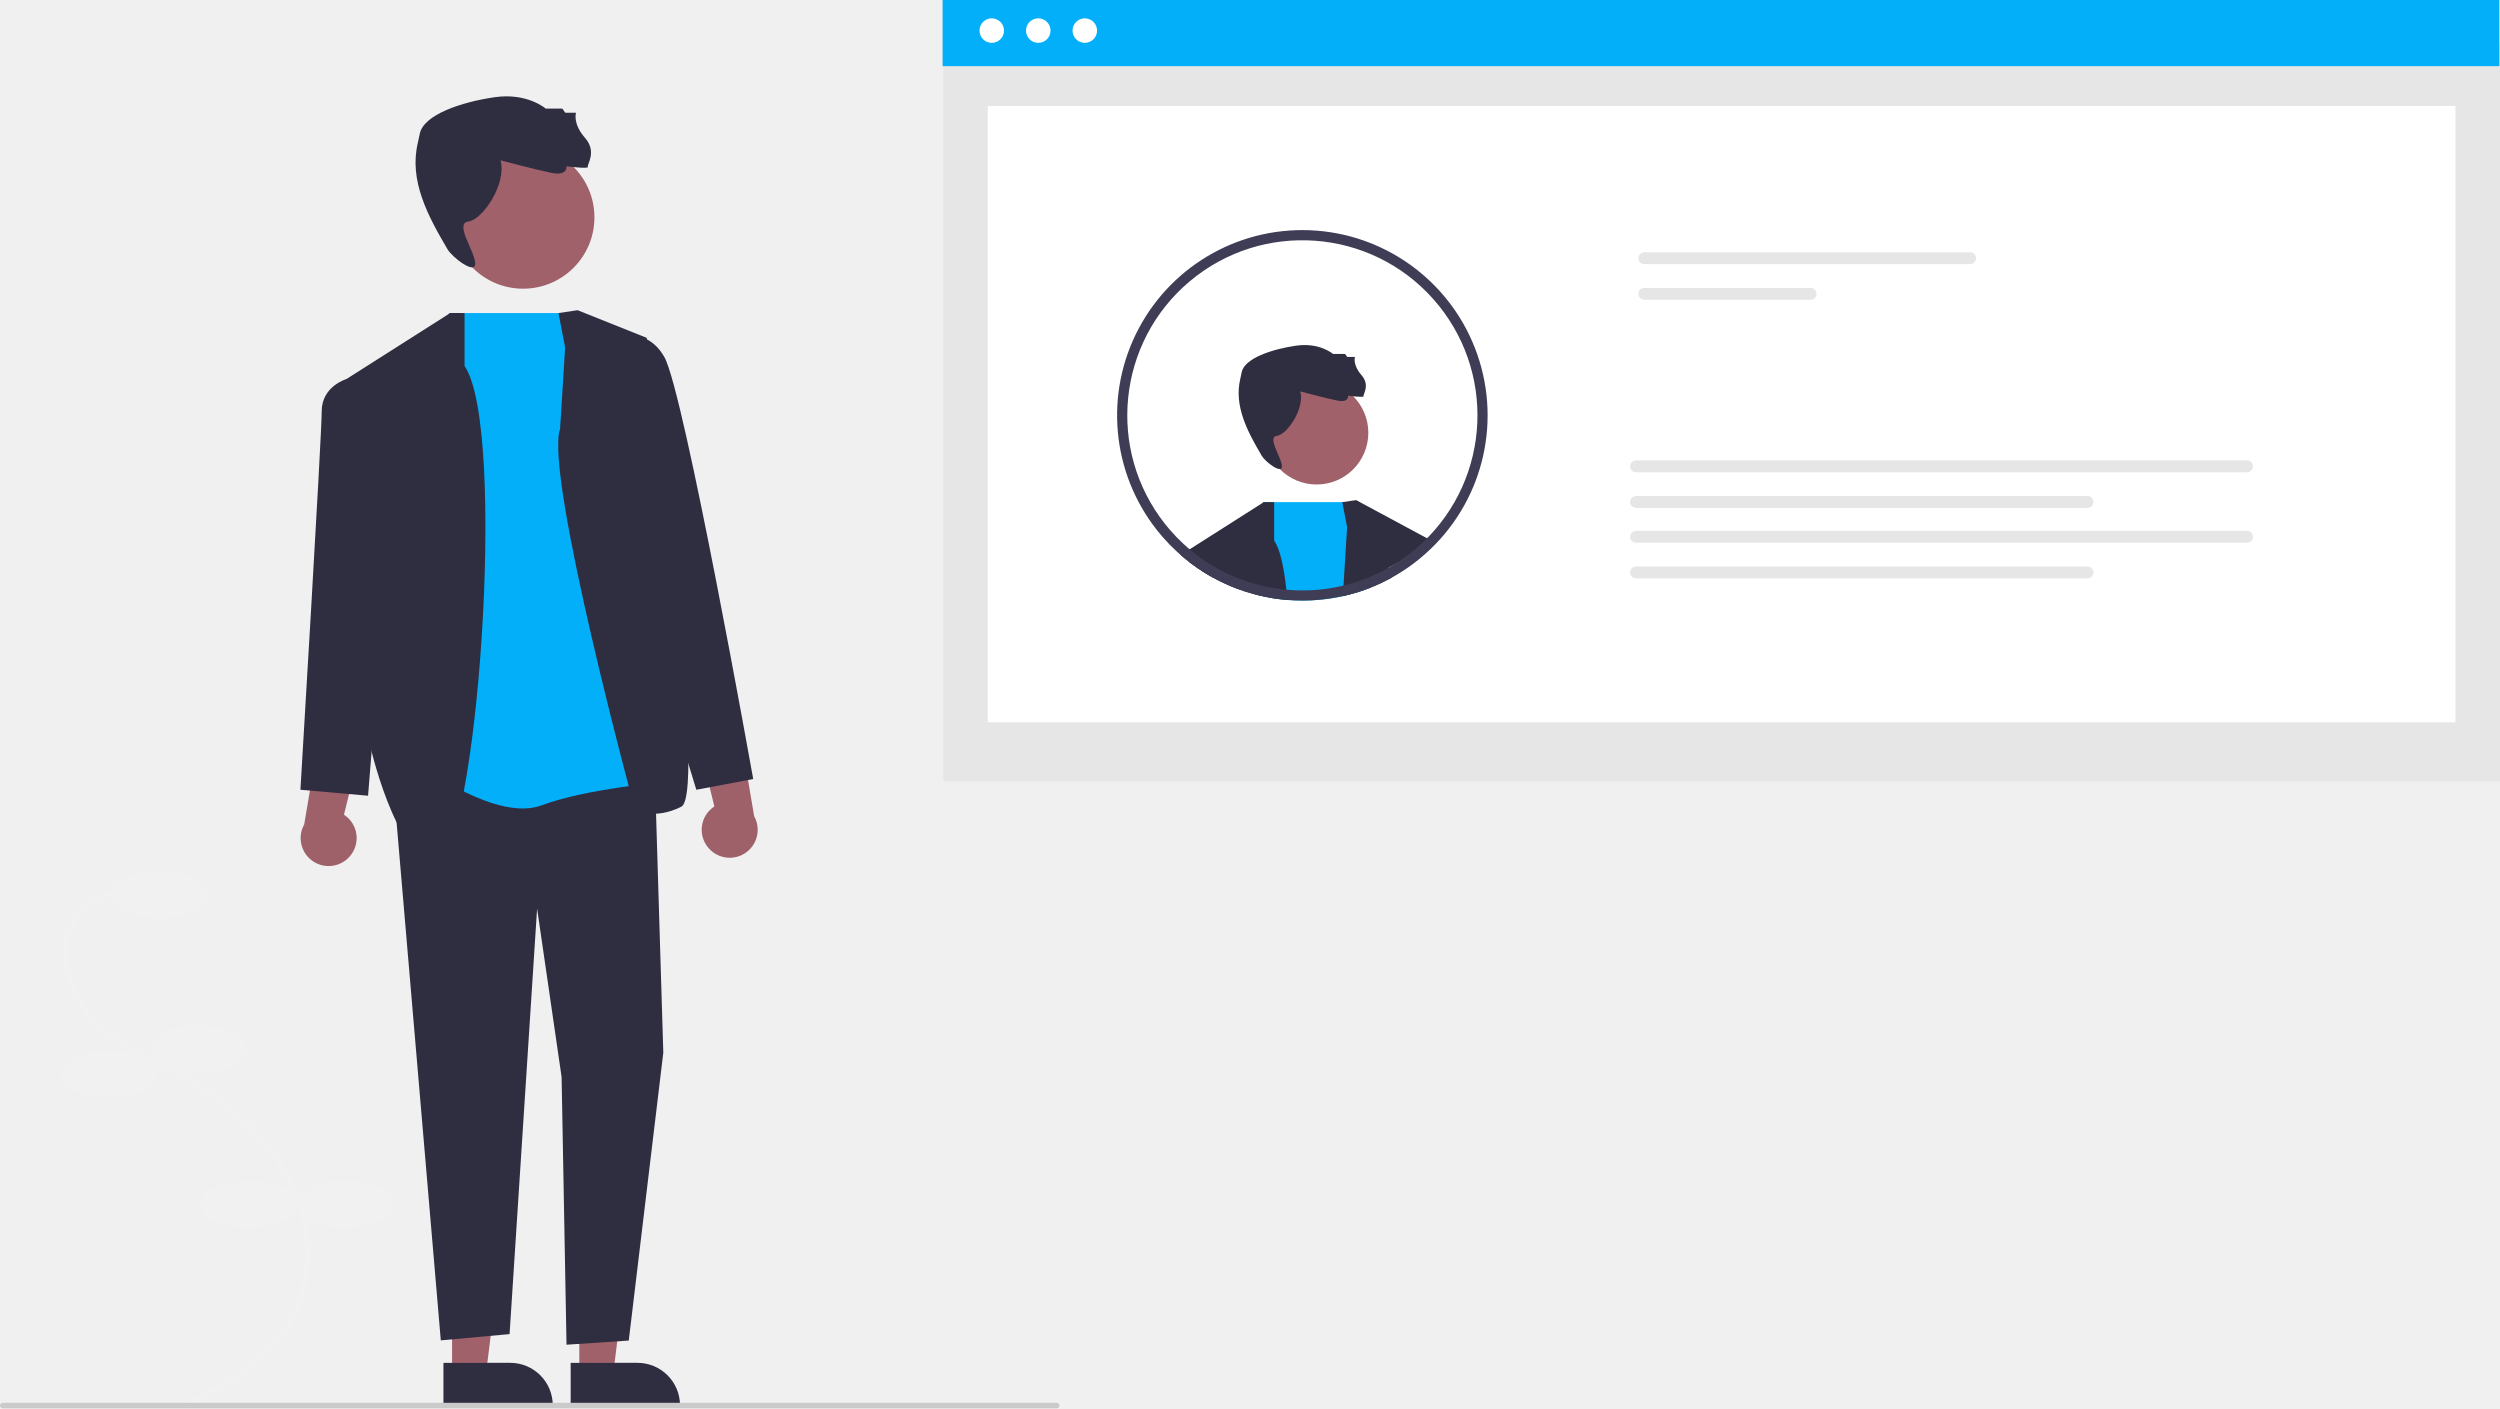
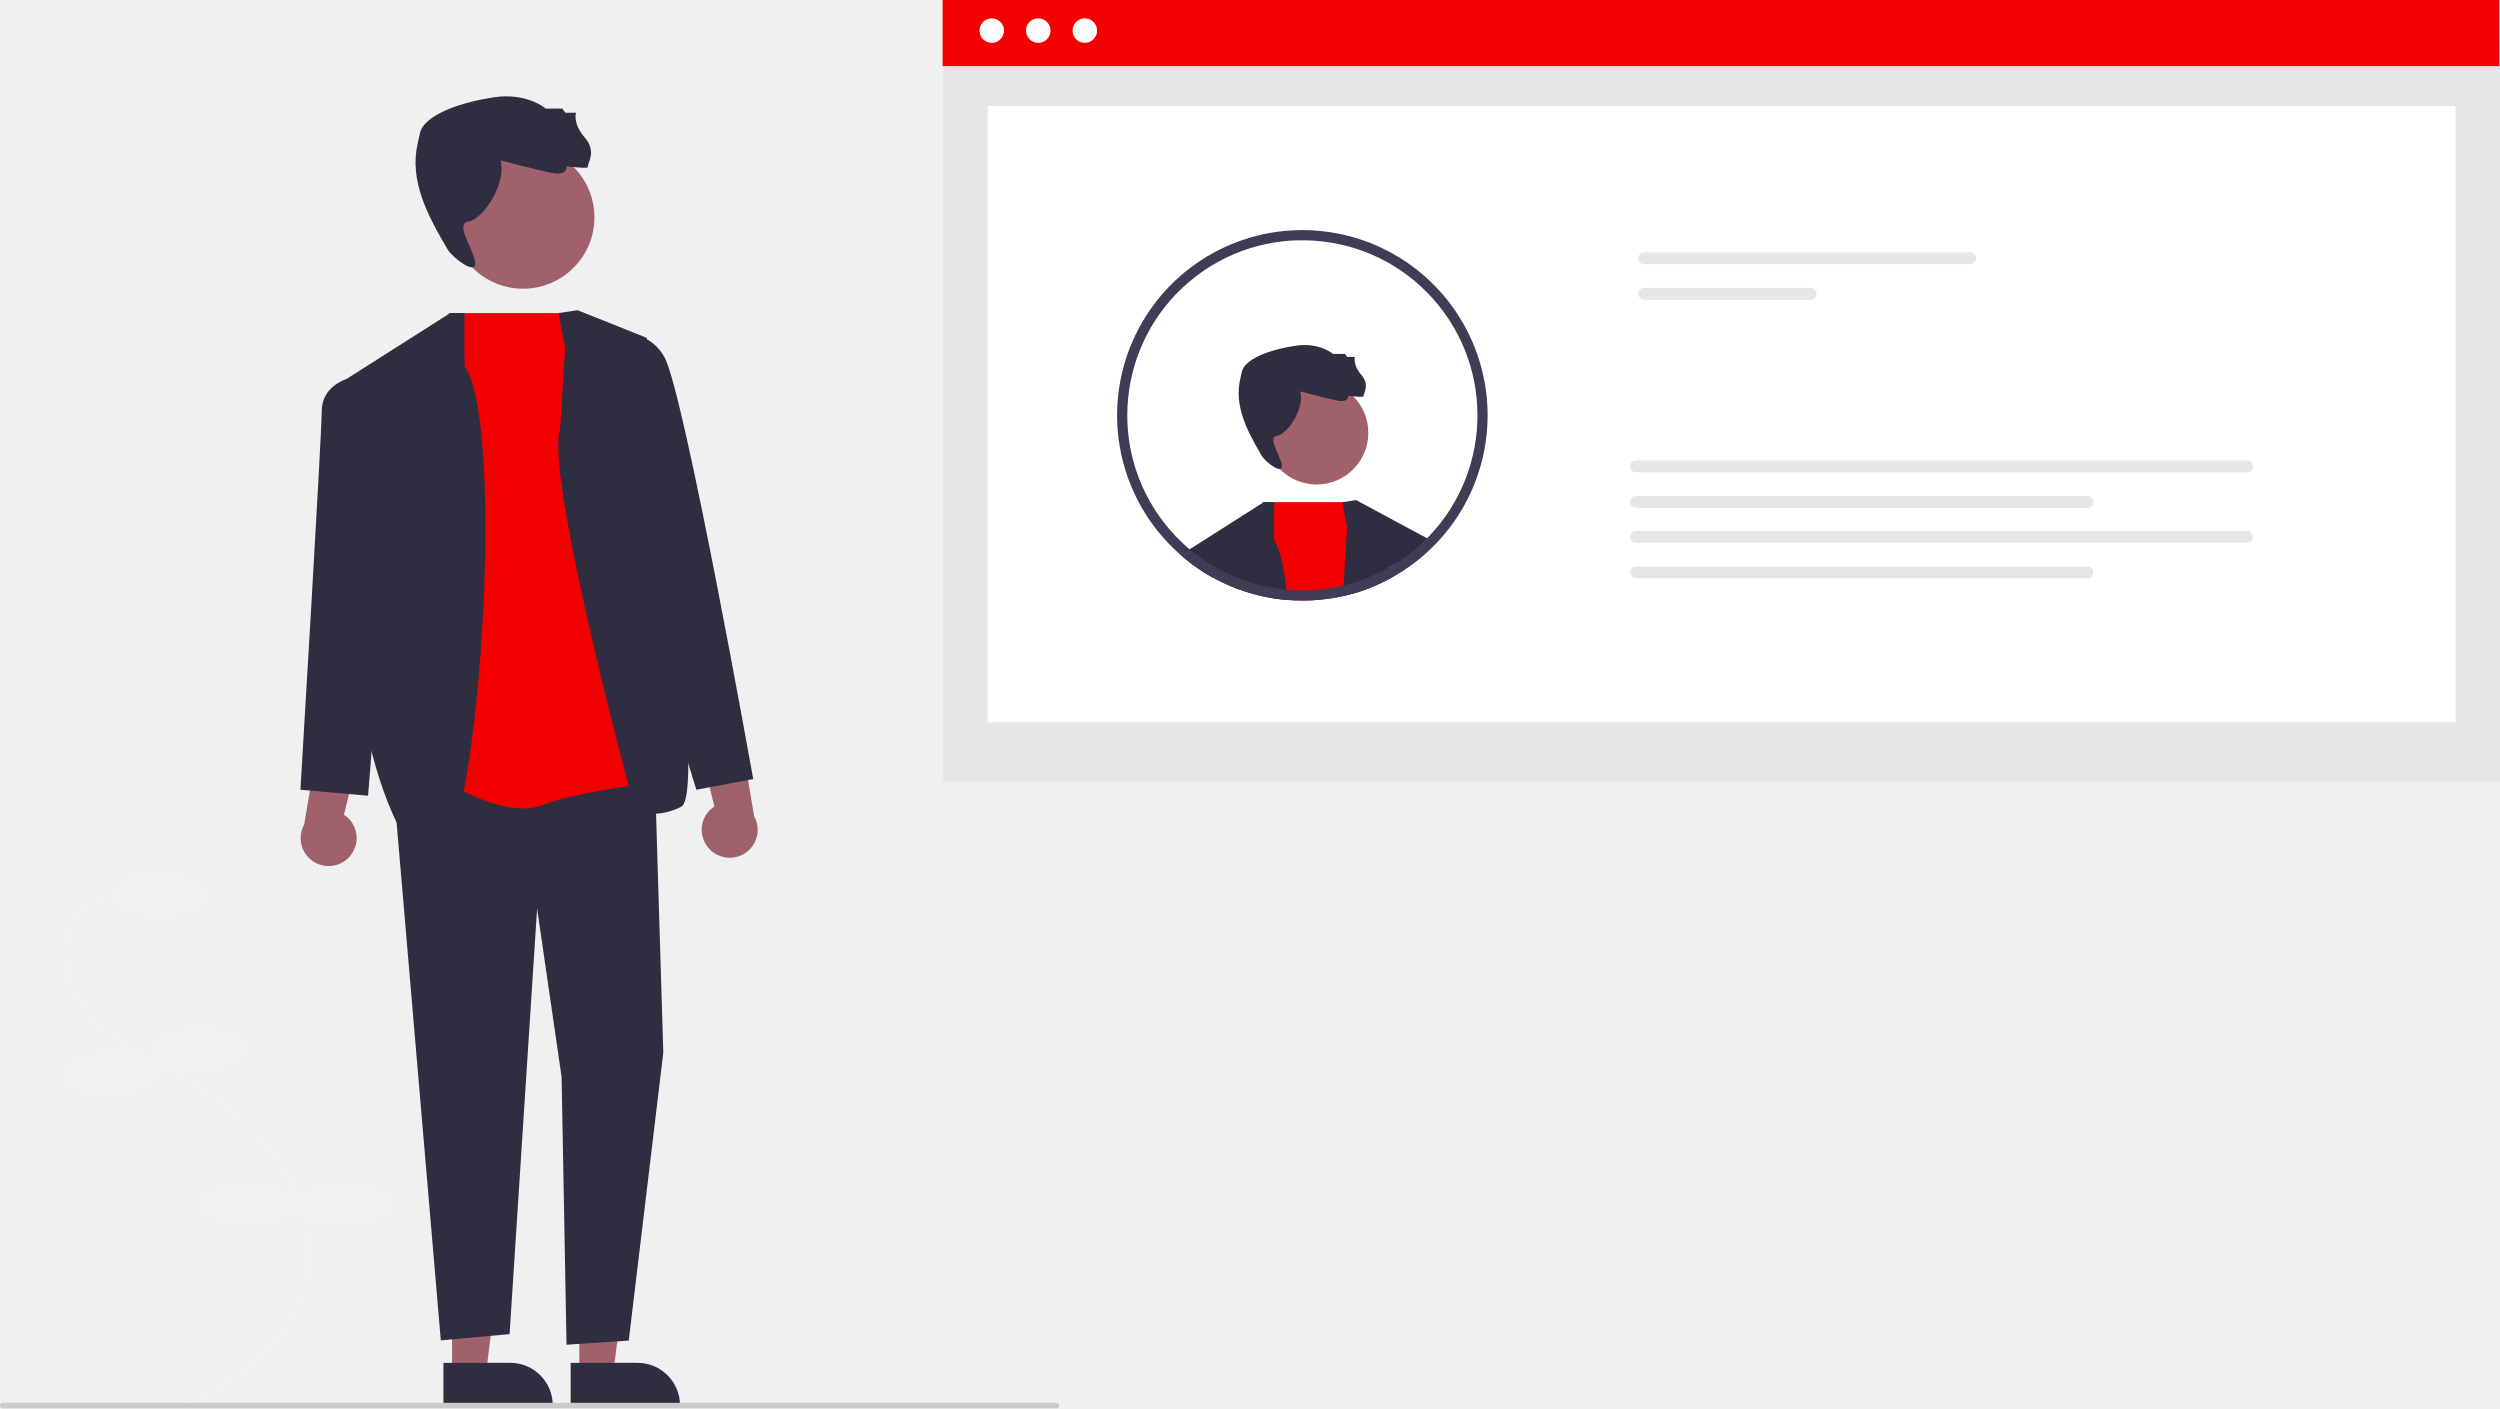
<svg xmlns="http://www.w3.org/2000/svg" data-name="Layer 1" width="903.807" height="509.145" viewBox="0 0 903.807 509.145">
  <path d="M216.096,704.318l-.951-1.759c12.753-6.897,28.626-15.481,36.916-29.567,8.172-13.886,8.356-32.743.479-49.211-6.704-14.016-19.018-26.572-35.611-36.313-3.273-1.921-6.709-3.742-10.031-5.503-8.031-4.256-16.336-8.658-23.184-14.903-9.432-8.601-16.568-23.035-11.249-35.891a23.856,23.856,0,0,1,20.677-14.467l.113,1.997a21.861,21.861,0,0,0-18.948,13.248c-4.943,11.947,1.839,25.505,10.754,33.636,6.661,6.074,14.852,10.415,22.773,14.613,3.342,1.771,6.797,3.603,10.108,5.546,16.938,9.943,29.526,22.798,36.403,37.174,8.16,17.061,7.946,36.637-.559,51.089C245.211,688.572,229.068,697.303,216.096,704.318Z" transform="translate(-148.0965 -195.4274)" fill="#f1f1f1" />
  <ellipse cx="57.72" cy="323.317" rx="17.5" ry="8.5" fill="#f1f1f1" />
  <ellipse cx="71.72" cy="379.317" rx="17.5" ry="8.5" fill="#f1f1f1" />
  <ellipse cx="39.72" cy="388.317" rx="17.5" ry="8.5" fill="#f1f1f1" />
  <ellipse cx="89.72" cy="435.317" rx="17.5" ry="8.5" fill="#f1f1f1" />
  <ellipse cx="124.72" cy="435.317" rx="17.5" ry="8.5" fill="#f1f1f1" />
  <rect id="bc1144e2-c94b-4f66-aa77-0b454dfd4174" data-name="Rectangle 62" x="341.011" y="15.429" width="562.796" height="267.056" fill="#e6e6e6" />
  <rect id="ad6bb9d5-2e55-4525-b077-6ac2d5f26b45" data-name="Rectangle 75" x="357.104" y="38.33" width="530.61" height="222.814" fill="#fff" />
-   <rect id="a1fdfaec-ef9f-458a-9330-7bb8c38fec43" data-name="Rectangle 80" x="340.771" width="562.796" height="23.909" fill="#03aff9" />
+   <rect id="a1fdfaec-ef9f-458a-9330-7bb8c38fec43" data-name="Rectangle 80" x="340.771" width="562.796" height="23.909" fill="#f50000" />
  <circle id="ac9f2818-2064-46b1-8104-b7d94390836e" data-name="Ellipse 90" cx="358.539" cy="11.059" r="4.431" fill="#fff" />
  <circle id="bd067119-2054-4d5f-9303-2e8fa40cc410" data-name="Ellipse 91" cx="375.359" cy="11.059" r="4.431" fill="#fff" />
  <circle id="ee5e9ca0-6fca-449b-8f84-cf683813bd65" data-name="Ellipse 92" cx="392.18" cy="11.059" r="4.431" fill="#fff" />
-   <path id="acae6c4c-8028-4596-98db-d9926d2ed09f-302" data-name="Path 142" d="M742.529,286.635a2.147,2.147,0,0,0,0,4.294H860.333a2.147,2.147,0,0,0,0-4.294Z" transform="translate(-148.0965 -195.4274)" fill="#e6e6e6" />
-   <path id="a061bcdc-636b-4d12-a036-d7339f47b36a-303" data-name="Path 143" d="M742.529,299.518a2.147,2.147,0,0,0,0,4.294H802.67a2.147,2.147,0,0,0,0-4.294Z" transform="translate(-148.0965 -195.4274)" fill="#e6e6e6" />
-   <path id="e4e4593e-e83d-4128-8cd7-f0323b36c2f2-304" data-name="Path 142" d="M739.564,361.871a2.147,2.147,0,0,0,0,4.294H960.447a2.147,2.147,0,0,0,0-4.294Z" transform="translate(-148.0965 -195.4274)" fill="#e6e6e6" />
-   <path id="bf45783c-1d79-4b4f-82bb-39fc8a52f7aa-305" data-name="Path 143" d="M739.564,374.754a2.147,2.147,0,0,0,0,4.294H902.785a2.147,2.147,0,0,0,0-4.294Z" transform="translate(-148.0965 -195.4274)" fill="#e6e6e6" />
-   <path id="b544fc92-6fc6-4255-93fb-dee32d880d89-306" data-name="Path 142" d="M739.564,387.345a2.147,2.147,0,0,0,0,4.294H960.447a2.147,2.147,0,0,0,0-4.294Z" transform="translate(-148.0965 -195.4274)" fill="#e6e6e6" />
-   <path id="e14bb681-aaa1-4454-9da9-28d0809a146c-307" data-name="Path 143" d="M739.564,400.227a2.147,2.147,0,0,0,0,4.294H902.785a2.147,2.147,0,0,0,0-4.294Z" transform="translate(-148.0965 -195.4274)" fill="#e6e6e6" />
+   <path id="acae6c4c-8028-4596-98db-d9926d2ed09f-308" data-name="Path 142" d="M742.529,286.635a2.147,2.147,0,0,0,0,4.294H860.333a2.147,2.147,0,0,0,0-4.294Z" transform="translate(-148.0965 -195.4274)" fill="#e6e6e6" />
+   <path id="a061bcdc-636b-4d12-a036-d7339f47b36a-309" data-name="Path 143" d="M742.529,299.518a2.147,2.147,0,0,0,0,4.294H802.67a2.147,2.147,0,0,0,0-4.294Z" transform="translate(-148.0965 -195.4274)" fill="#e6e6e6" />
+   <path id="e4e4593e-e83d-4128-8cd7-f0323b36c2f2-310" data-name="Path 142" d="M739.564,361.871a2.147,2.147,0,0,0,0,4.294H960.447a2.147,2.147,0,0,0,0-4.294Z" transform="translate(-148.0965 -195.4274)" fill="#e6e6e6" />
+   <path id="bf45783c-1d79-4b4f-82bb-39fc8a52f7aa-311" data-name="Path 143" d="M739.564,374.754a2.147,2.147,0,0,0,0,4.294H902.785a2.147,2.147,0,0,0,0-4.294Z" transform="translate(-148.0965 -195.4274)" fill="#e6e6e6" />
+   <path id="b544fc92-6fc6-4255-93fb-dee32d880d89-312" data-name="Path 142" d="M739.564,387.345a2.147,2.147,0,0,0,0,4.294H960.447a2.147,2.147,0,0,0,0-4.294Z" transform="translate(-148.0965 -195.4274)" fill="#e6e6e6" />
+   <path id="e14bb681-aaa1-4454-9da9-28d0809a146c-313" data-name="Path 143" d="M739.564,400.227a2.147,2.147,0,0,0,0,4.294H902.785a2.147,2.147,0,0,0,0-4.294Z" transform="translate(-148.0965 -195.4274)" fill="#e6e6e6" />
  <circle cx="475.989" cy="156.462" r="18.694" fill="#a0616a" />
  <path d="M618.165,336.934s8.724,2.337,13.242,3.272,4.05-1.714,4.05-1.714,5.92.779,5.608.156,2.493-3.895-.779-7.633-2.337-6.543-2.337-6.543h-2.804l-.779-1.091h-4.362s-4.823-4.229-13.391-2.983-18.701,4.54-19.636,9.681c-.127.697-.294,1.472-.488,2.29-2.343,9.891,2.635,19.146,7.799,27.903,1.269,2.152,7.407,6.844,7.25,3.625s-5.525-10.45-1.786-10.917S619.879,343.01,618.165,336.934Z" transform="translate(-148.0965 -195.4274)" fill="#2f2e41" />
-   <path d="M613.48,412.325a65.38,65.38,0,0,1-10.699-1.758l.197-3.728L604.615,377.197l.015-.227h32.931l5.168,27.293.697,3.683c-1.364.53-2.743,1.031-4.152,1.47-.016,0-.016.015-.03.015-1.955.606-3.94,1.137-5.941,1.576a68.558,68.558,0,0,1-8.062,1.243,62.045,62.045,0,0,1-6.304.303C617.117,412.552,615.284,412.477,613.48,412.325Z" transform="translate(-148.0965 -195.4274)" fill="#03aff9" />
+   <path d="M613.48,412.325a65.38,65.38,0,0,1-10.699-1.758l.197-3.728L604.615,377.197l.015-.227h32.931l5.168,27.293.697,3.683c-1.364.53-2.743,1.031-4.152,1.47-.016,0-.016.015-.03.015-1.955.606-3.94,1.137-5.941,1.576a68.558,68.558,0,0,1-8.062,1.243,62.045,62.045,0,0,1-6.304.303C617.117,412.552,615.284,412.477,613.48,412.325Z" transform="translate(-148.0965 -195.4274)" fill="#f50000" />
  <path d="M592.309,407.051c-1.364-.591-2.682-1.228-3.985-1.894l-.561-.288c-.379-.197-.773-.409-1.151-.621q-.774-.432-1.501-.864c-.47-.273-.955-.561-1.424-.849-.03-.015-.045-.03-.075-.03-1.637-1.046-3.243-2.122-4.789-3.288q-.386-.296-.773-.591l-.272-4.364.394-.243L604.615,377.197l.363-.227.03-.015,3.728.015v13.882c2.107,3.046,3.531,9.426,4.41,17.776.121,1.197.227,2.425.334,3.698a65.38,65.38,0,0,1-10.699-1.758c-.379-.076-.743-.167-1.122-.273a62.702,62.702,0,0,1-6.516-2.091c-.652-.243-1.288-.5-1.925-.758l-.061-.03C592.885,407.294,592.582,407.173,592.309,407.051Z" transform="translate(-148.0965 -195.4274)" fill="#2f2e41" />
  <path d="M586.612,404.248q-.774-.432-1.501-.864c-.47-.273-.955-.561-1.424-.849-.03-.015-.045-.03-.075-.03-1.637-1.046-3.243-2.122-4.789-3.288q-.386-.296-.773-.591c-.121-.106-.242-.197-.379-.303-.969-.743-1.909-1.515-2.819-2.334-.045-.03-.075-.076-.121-.106a10.422,10.422,0,0,1,3.046-1.622l1.076.318,7.668,2.303.045,3.107Z" transform="translate(-148.0965 -195.4274)" fill="#2f2e41" />
  <path d="M651.184,404.293c-.455.242-.909.485-1.364.712-.107.061-.197.106-.288.152-.607.303-1.197.606-1.803.894-.016.015-.046.015-.046.03-.03.015-.075.03-.106.045-1.364.652-2.743,1.258-4.153,1.818-1.364.53-2.743,1.031-4.152,1.47-.016,0-.016.015-.03.015-1.955.606-3.94,1.137-5.941,1.576a12.506,12.506,0,0,1,.485-3.683l.015-.212,1.304-21.095-1.743-9.047,5.001-.743L665.869,391.033s-3.031,3.031-15.473,9.487C649.296,401.091,650.911,402.99,651.184,404.293Z" transform="translate(-148.0965 -195.4274)" fill="#2f2e41" />
  <path d="M624.907,408.612c-1.971.182-3.971.273-5.971.273-1.94,0-3.865-.076-5.789-.258.121,1.197.227,2.425.334,3.698,1.803.152,3.637.227,5.456.227a62.045,62.045,0,0,0,6.304-.303,68.558,68.558,0,0,0,8.062-1.243,12.506,12.506,0,0,1,.485-3.683l.015-.212A62.996,62.996,0,0,1,624.907,408.612Zm57.268-85.047A66.972,66.972,0,1,0,566.441,387.184c.606.758,1.228,1.515,1.864,2.243.061.061.091.106.136.152a63.821,63.821,0,0,0,4.986,5.137c.425.394.864.788,1.303,1.167.046.03.076.076.121.106.909.818,1.849,1.591,2.819,2.334.137.106.258.197.379.303q.387.296.773.591c1.546,1.167,3.152,2.243,4.789,3.288.03,0,.045.015.075.03.47.288.955.576,1.424.849q.728.432,1.501.864c.379.212.773.424,1.151.621l.561.288c1.303.667,2.622,1.303,3.985,1.894.273.121.576.242.849.364l.061.03c.636.258,1.273.515,1.925.758a62.702,62.702,0,0,0,6.516,2.091c.379.106.743.197,1.122.273a65.38,65.38,0,0,0,10.699,1.758c1.803.152,3.637.227,5.456.227a62.045,62.045,0,0,0,6.304-.303,68.558,68.558,0,0,0,8.062-1.243c2.001-.439,3.986-.97,5.941-1.576.015,0,.015-.015.03-.015,1.409-.439,2.788-.94,4.152-1.47,1.41-.561,2.789-1.167,4.153-1.818.03-.015.075-.03.106-.045,0-.015.03-.015.046-.03.606-.288,1.197-.591,1.803-.894.091-.046.181-.091.288-.152.454-.227.909-.47,1.364-.712.03-.015.045-.03.075-.045,1.197-.667,2.38-1.364,3.547-2.106.318-.197.636-.394.955-.621.47-.288.924-.606,1.364-.924.591-.409,1.182-.833,1.758-1.273a4.679,4.679,0,0,0,.545-.409c1.41-1.061,2.773-2.182,4.076-3.364a66.914,66.914,0,0,0,18.67-71.984Zm-19.807,68.074a64.792,64.792,0,0,1-5.152,4.364c-.394.303-.804.606-1.212.879-.394.303-.788.591-1.197.864-.349.243-.697.485-1.061.712-.03.03-.075.045-.106.076-.258.182-.531.349-.788.515-.804.5-1.637,1-2.455,1.47-.197.106-.379.227-.576.333-.107.061-.212.121-.334.182-.454.258-.909.485-1.364.727-.061.045-.136.061-.197.106a.112.112,0,0,0-.061.03c-.318.167-.636.318-.955.47-.273.136-.531.273-.804.394-1.106.53-2.243,1.03-3.379,1.5-1.197.485-2.409.924-3.637,1.334-.303.106-.622.227-.94.318-1.44.455-2.879.864-4.349,1.197a62.996,62.996,0,0,1-8.895,1.5c-1.971.182-3.971.273-5.971.273-1.94,0-3.865-.076-5.789-.258a62.373,62.373,0,0,1-10.169-1.788c-.121-.03-.258-.061-.379-.091a58.111,58.111,0,0,1-8.017-2.728c-.136-.061-.288-.106-.409-.167-.152-.061-.288-.106-.409-.167-.152-.061-.288-.121-.424-.182-1.137-.5-2.243-1.046-3.349-1.606l-.516-.273c-.985-.515-1.955-1.046-2.91-1.637-.333-.182-.682-.394-1.015-.606-.379-.227-.758-.47-1.122-.712q-.135-.091-.272-.182c-.849-.576-1.712-1.152-2.531-1.773-.576-.424-1.137-.833-1.697-1.273-.364-.273-.727-.561-1.076-.864-.227-.167-.454-.364-.682-.561-.303-.258-.606-.515-.909-.788-.47-.379-.909-.803-1.334-1.197a60.229,60.229,0,0,1-4.834-5.001c-.515-.576-1-1.152-1.47-1.758a3.647,3.647,0,0,1-.303-.379,63.298,63.298,0,1,1,93.048,6.744Z" transform="translate(-148.0965 -195.4274)" fill="#3f3d56" />
  <polygon points="163.436 496.698 175.696 496.697 181.528 449.409 163.434 449.41 163.436 496.698" fill="#a0616a" />
  <path d="M308.406,688.123l24.144-.001h.001A15.387,15.387,0,0,1,347.937,703.508v.5l-39.531.001Z" transform="translate(-148.0965 -195.4274)" fill="#2f2e41" />
  <polygon points="209.436 496.698 221.696 496.697 227.528 449.409 209.434 449.41 209.436 496.698" fill="#a0616a" />
  <path d="M354.406,688.123l24.144-.001h.001A15.387,15.387,0,0,1,393.937,703.508v.5l-39.531.001Z" transform="translate(-148.0965 -195.4274)" fill="#2f2e41" />
  <path d="M274.333,505.267a10.056,10.056,0,0,0-1.883-15.304l8.518-34.705-17.492,6.233-5.407,32.001a10.11,10.11,0,0,0,16.265,11.775Z" transform="translate(-148.0965 -195.4274)" fill="#9e616a" />
  <path d="M404.474,502.267a10.056,10.056,0,0,1,1.883-15.304L397.839,452.259l17.492,6.233,5.407,32.001a10.11,10.11,0,0,1-16.265,11.775Z" transform="translate(-148.0965 -195.4274)" fill="#9e616a" />
  <polygon points="142.367 285.513 159.36 484.578 184.224 482.311 194.175 328.461 203.033 389.379 204.807 486.145 227.307 484.645 239.801 380.545 236.736 279.728 151.319 271.078 142.367 285.513" fill="#2f2e41" />
  <circle cx="189.112" cy="78.582" r="25.786" fill="#a0616a" />
  <path d="M329.043,253.381s12.033,3.223,18.265,4.513,5.587-2.364,5.587-2.364,8.165,1.074,7.736.215,3.438-5.372-1.074-10.529-3.223-9.025-3.223-9.025h-3.868l-1.074-1.504H345.374s-6.652-5.833-18.471-4.114-25.795,6.263-27.084,13.354c-.175.962-.405,2.03-.672,3.159-3.232,13.644,3.635,26.409,10.757,38.487,1.75,2.968,10.217,9.441,10,5s-7.621-14.414-2.464-15.059S331.407,261.762,329.043,253.381Z" transform="translate(-148.0965 -195.4274)" fill="#2f2e41" />
-   <path d="M310.376,308.604h45.412l32.11,169.575s-27.994,2.394-43.994,8.394-42.598-13.706-42.598-13.706Z" transform="translate(-148.0965 -195.4274)" fill="#03aff9" />
+   <path d="M310.376,308.604h45.412l32.11,169.575s-27.994,2.394-43.994,8.394-42.598-13.706-42.598-13.706Z" transform="translate(-148.0965 -195.4274)" fill="#f50000" />
  <path d="M316.045,327.754V308.604l-5.142-.031-37.567,23.885,8.152,130.863s9.648,43.658,24.282,43.205S331.687,350.435,316.045,327.754Z" transform="translate(-148.0965 -195.4274)" fill="#2f2e41" />
  <path d="M285.404,336.073l-12.067-3.615s-8.933,2.615-8.933,11.615-7.697,136.868-7.697,136.868l24.451,2.161,5.246-65.029Z" transform="translate(-148.0965 -195.4274)" fill="#2f2e41" />
  <path d="M352.404,321.073l-2.405-12.469,6.905-1.031,25,10s22.5,164.5,12.5,169.5-16.752,1.126-16.752,1.126S344.76,366.873,350.582,350.473Z" transform="translate(-148.0965 -195.4274)" fill="#2f2e41" />
  <path d="M364.404,320.073l4.267-1.857s12.523-6.206,19.628,6.326,32.105,152.531,32.105,152.531l-20.57,3.868-15.379-50.384Z" transform="translate(-148.0965 -195.4274)" fill="#2f2e41" />
  <path d="M530.096,704.573h-381a1,1,0,1,1,0-2h381a1,1,0,0,1,0,2Z" transform="translate(-148.0965 -195.4274)" fill="#cacaca" />
</svg>
